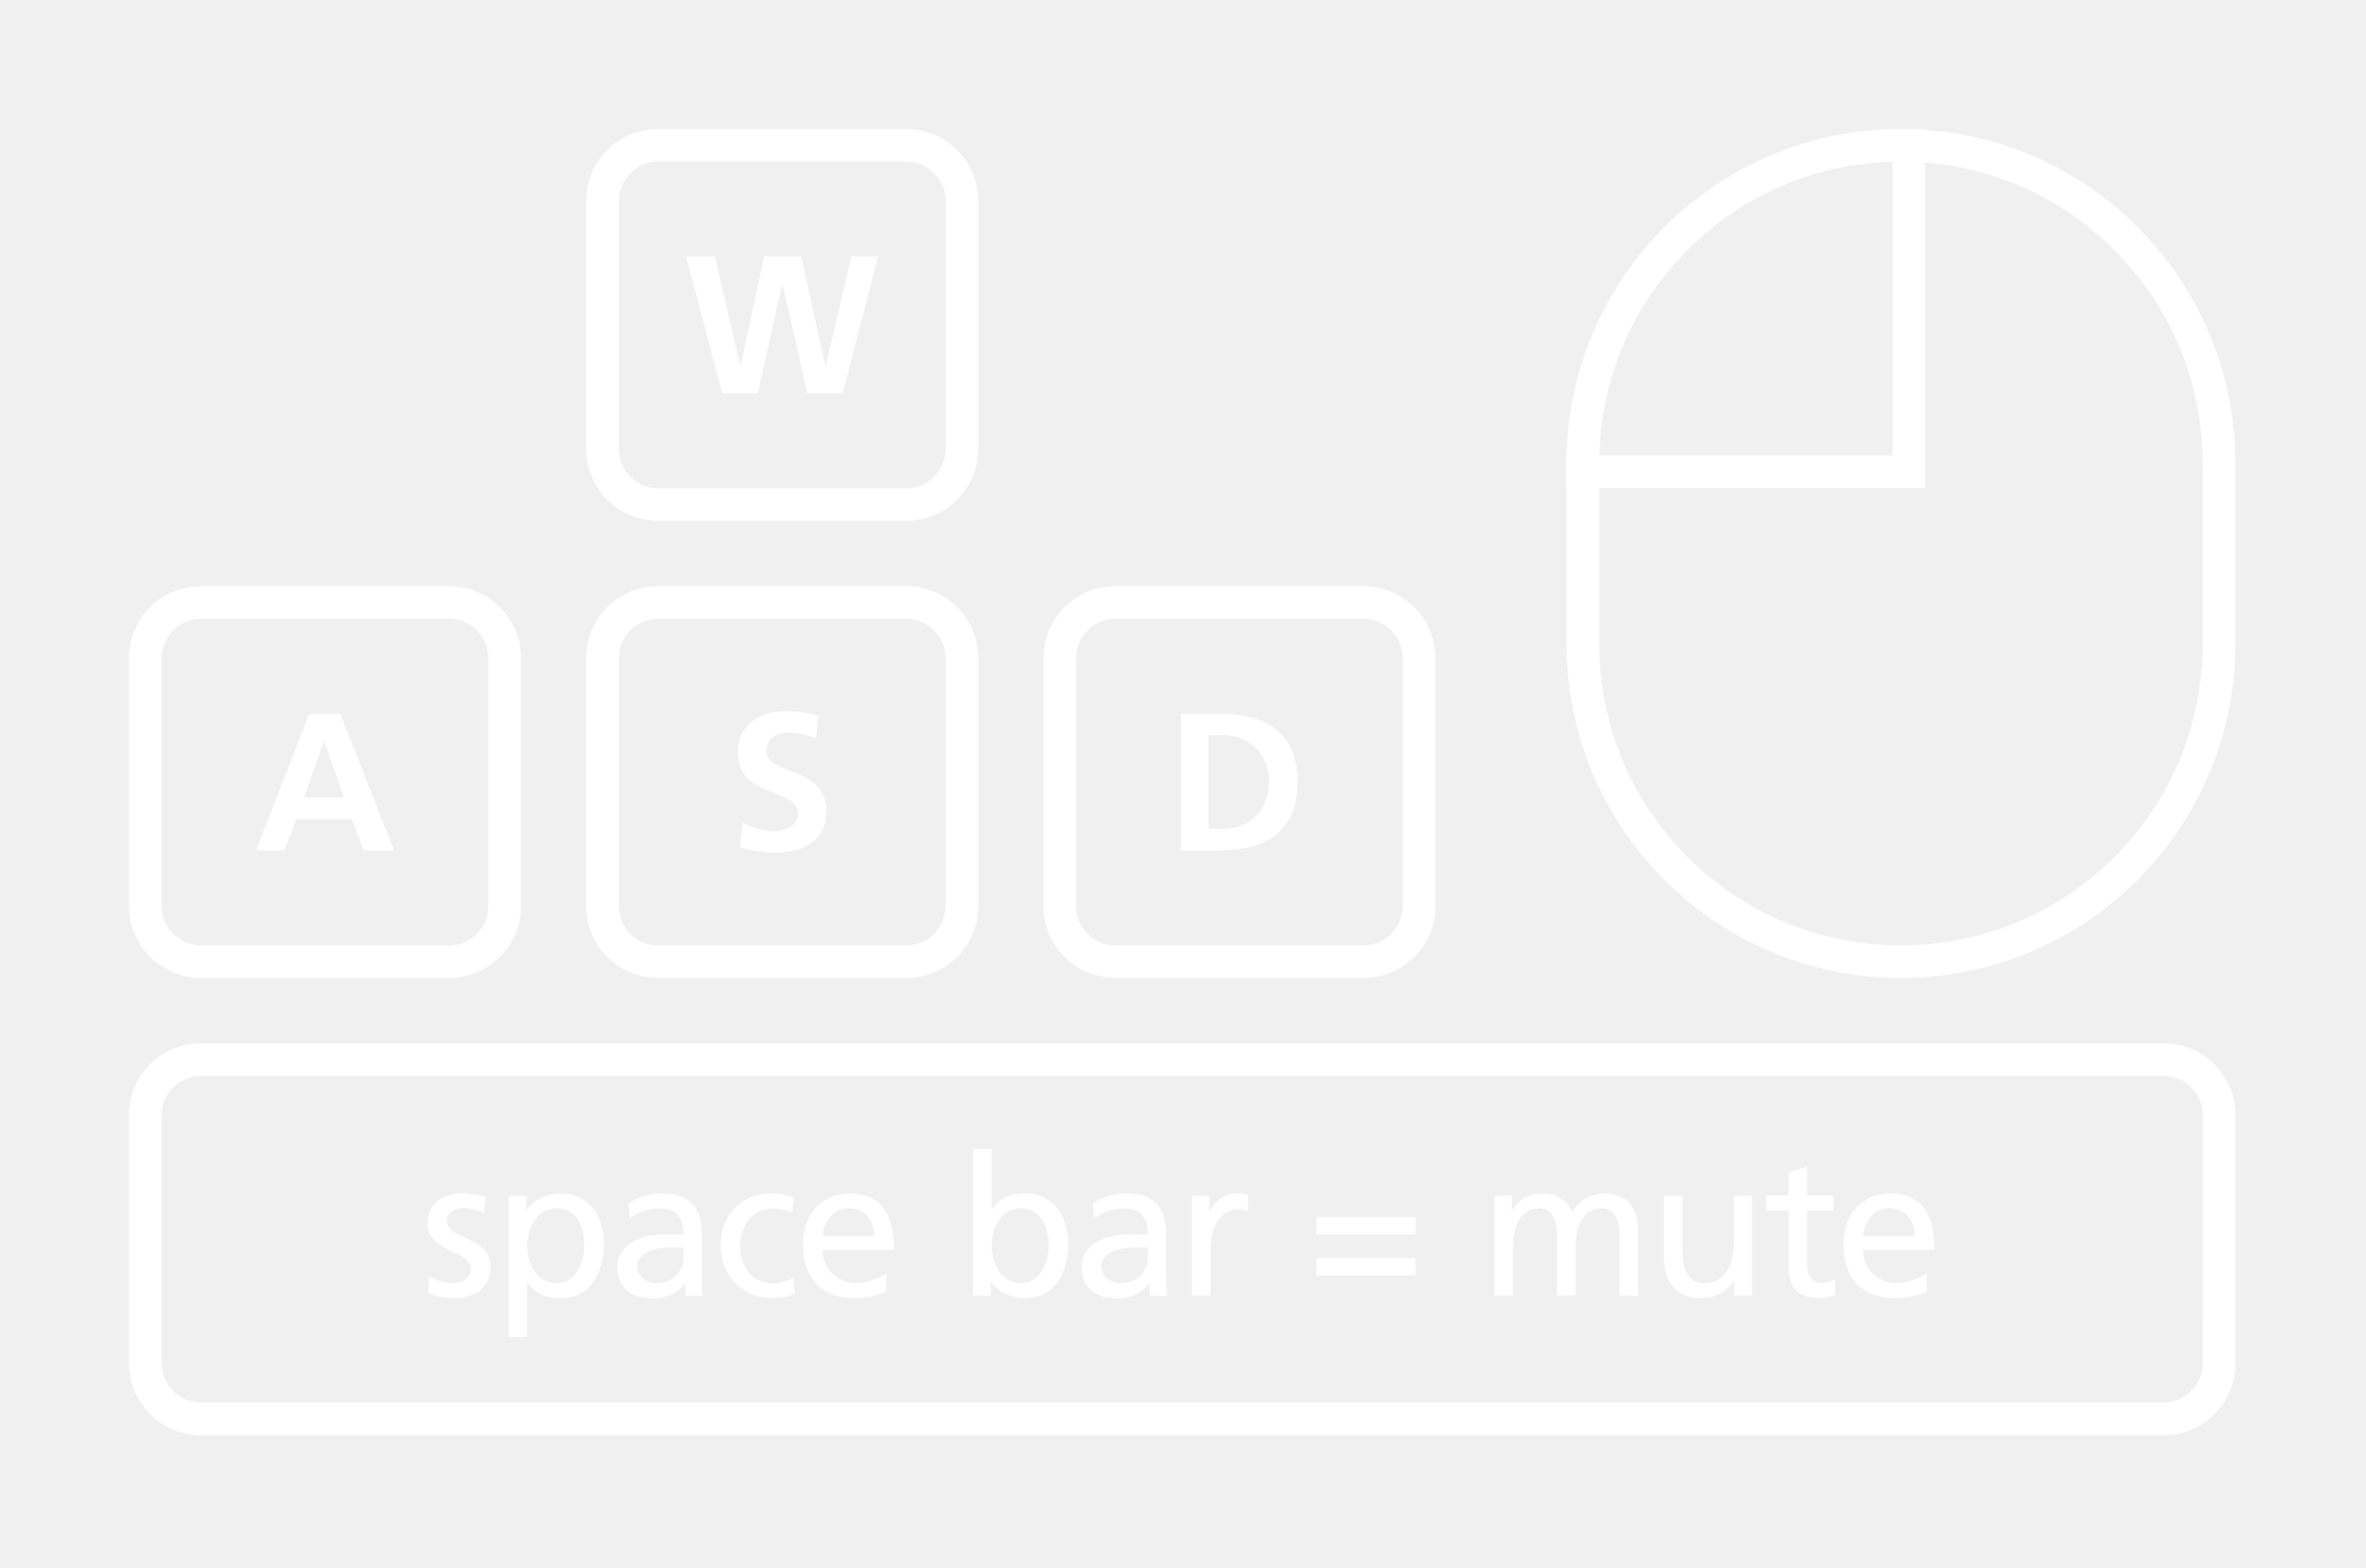
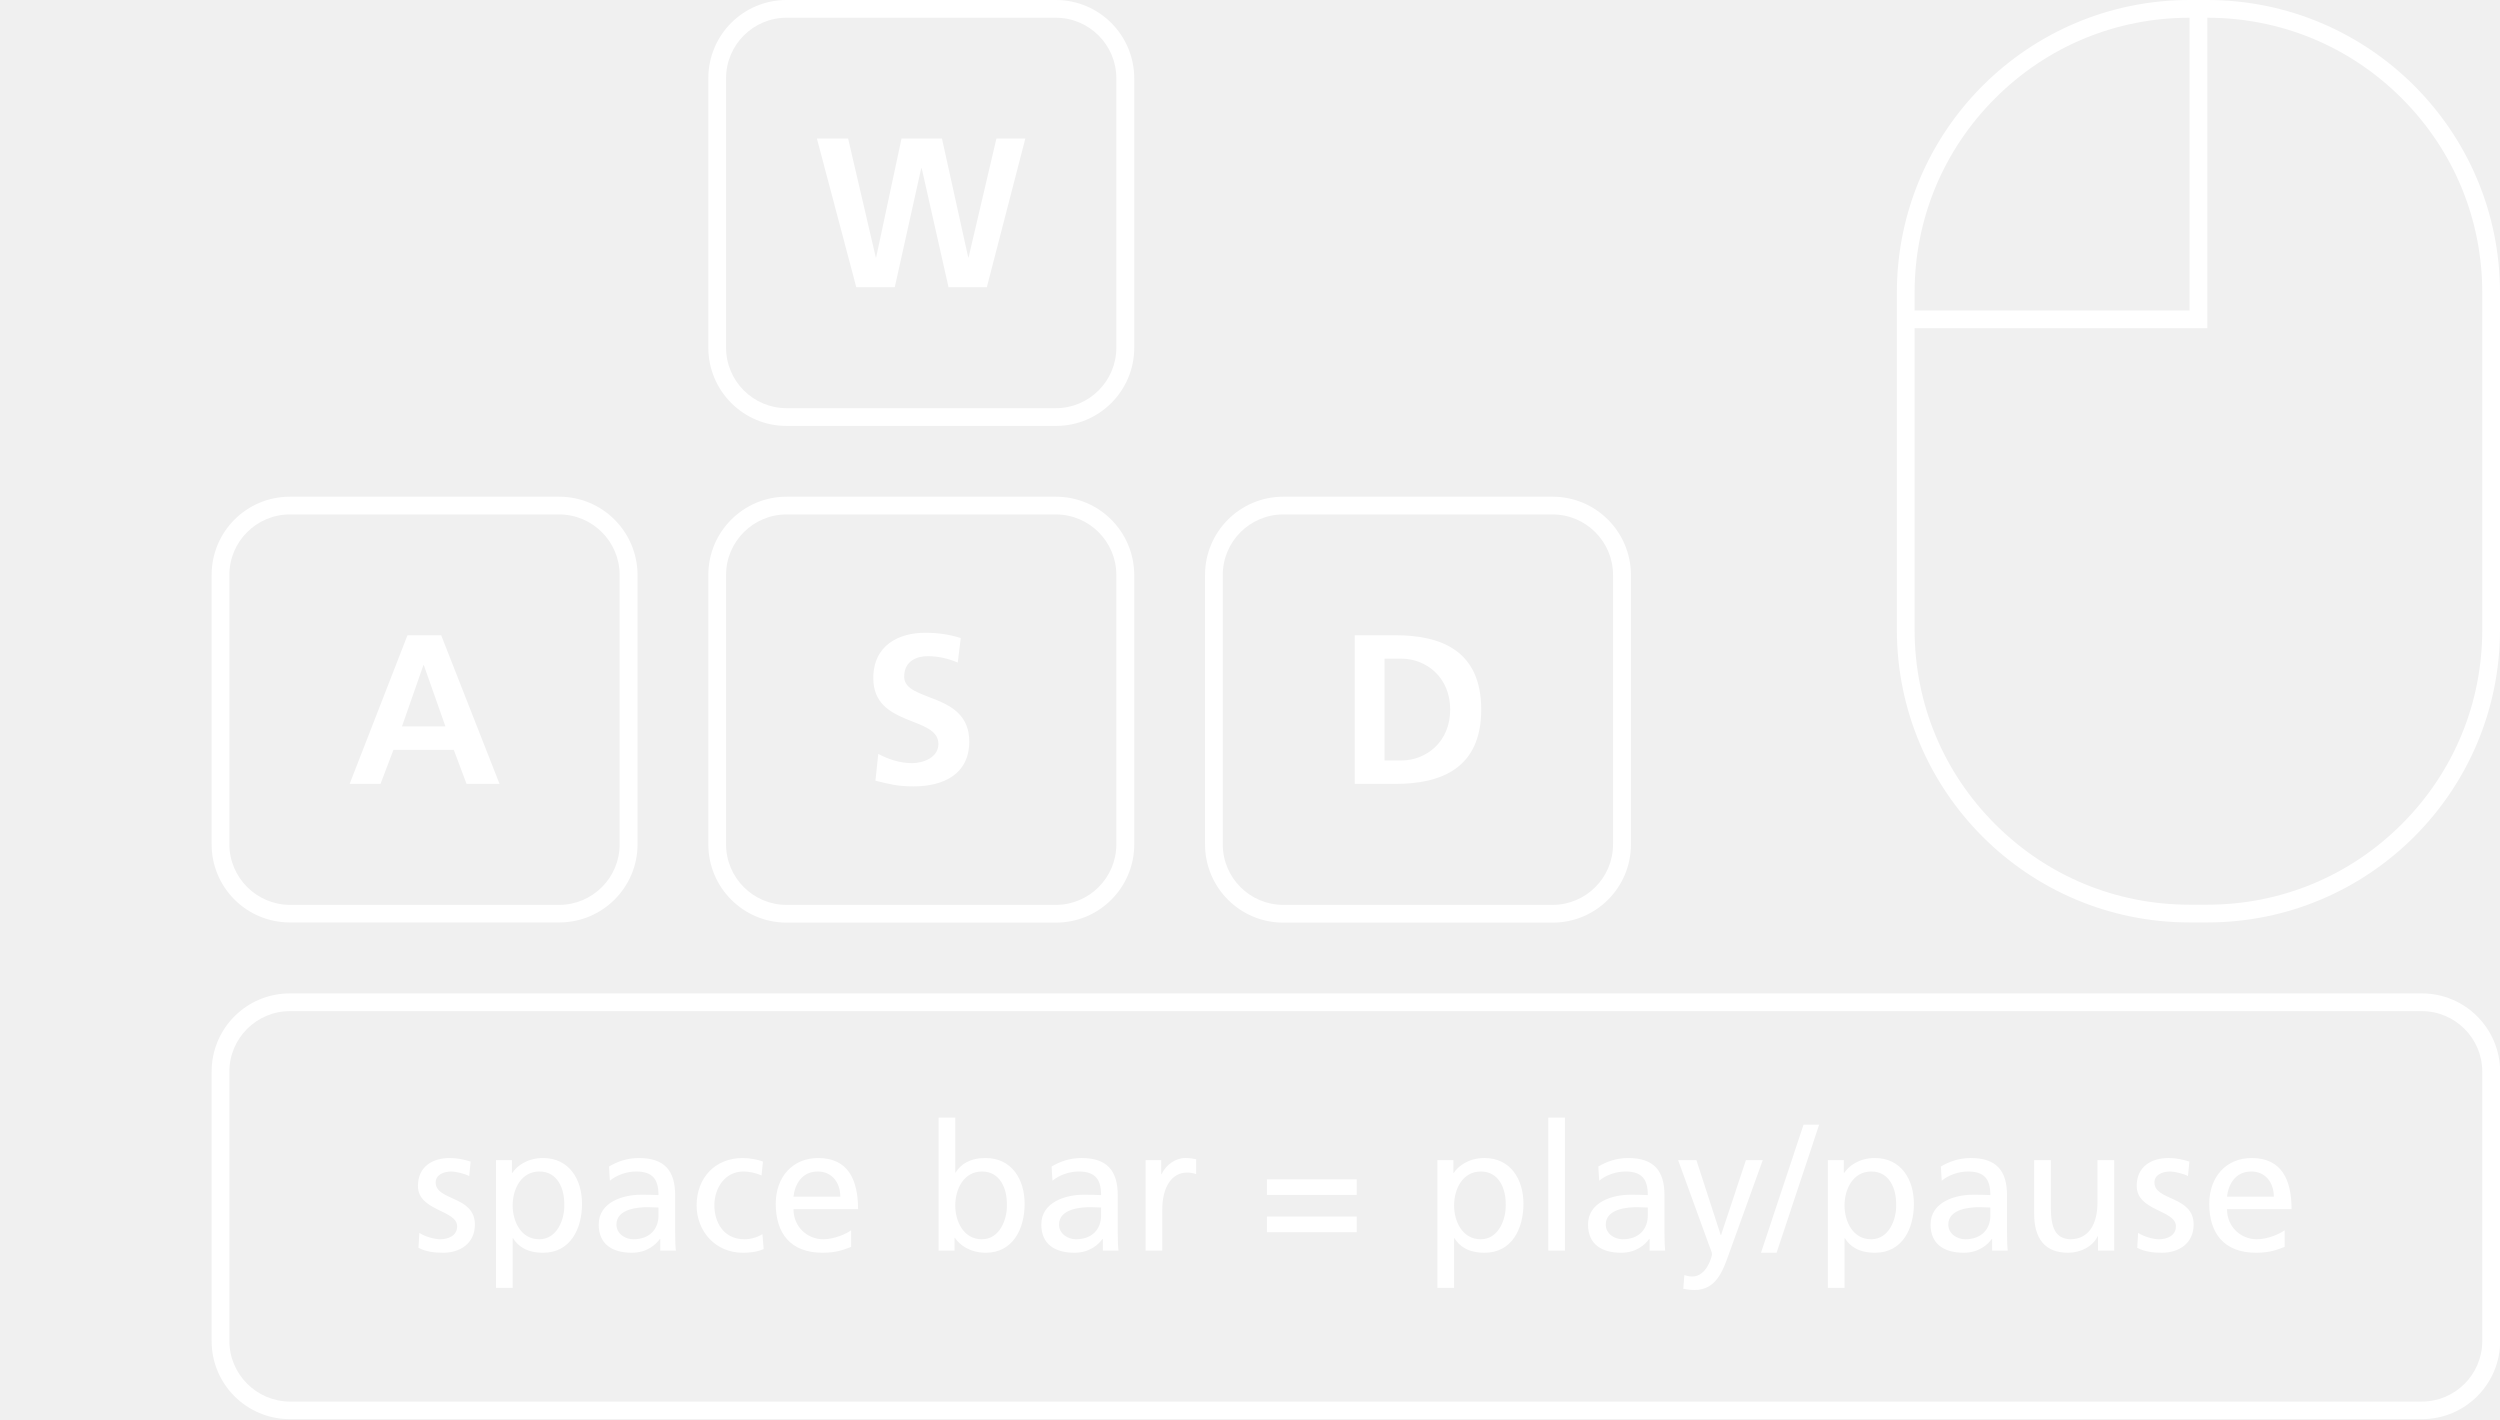
- <svg xmlns="http://www.w3.org/2000/svg" version="1.1" id="Layer_1" x="0px" y="0px" viewBox="0 0 1449 960" style="enable-background:new 0 0 1449 960;" xml:space="preserve">
+ <svg xmlns="http://www.w3.org/2000/svg" version="1.1" id="Layer_1" x="0px" y="0px" viewBox="0 0 1409.3 800" style="enable-background:new 0 0 1409.3 800;" xml:space="preserve">
  <style type="text/css">
	.st0{fill:#FFFFFF;}
</style>
-   <path class="st0" d="M1324.9,639H123.1C98.7,639,79,658.7,79,683.1V835c0,24.3,19.7,44.1,44.1,44.1H1325c24.3,0,44.1-19.7,44.1-44.1  V683.1C1369,658.7,1349.3,639,1324.9,639z M1349,834.9c0,13.3-10.8,24.1-24.1,24.1H123.1c-13.3,0-24.1-10.8-24.1-24.1V683.1  c0-13.3,10.8-24.1,24.1-24.1H1325c13.3,0,24.1,10.8,24.1,24.1L1349,834.9L1349,834.9z M300.4,776c0,13.1-10.4,19.1-21.4,19.1  c-5.8,0-11.6-0.6-16.8-3.4l0.6-10.1c4.4,2.9,10.8,4.3,14,4.3c5.2,0,11.5-2.2,11.5-8.8c0-11.2-26.5-10.2-26.5-27.4  c0-12.7,9.5-18.8,21.6-18.8c5.3,0,9.6,1.1,14,2.4l-1,9.8c-2.5-1.6-9.2-3.1-11.9-3.1c-5.8,0-10.8,2.4-10.8,7.4  C273.8,760,300.4,756.4,300.4,776z M343.4,731c-10.8,0-17.8,5.5-20.8,10.1h-0.2v-8.6h-10.8v86.4h11.3v-33.6h0.2  c3.5,5.6,9.6,9.8,20.4,9.8c18.5,0,26.3-16.3,26.3-33.1C369.8,745.5,361.2,731,343.4,731z M340.9,785.9c-12.7,0-18-12.6-18-22.8  c0-11.4,5.9-23,18.1-23s17,11.6,16.8,22.7C358.1,772.4,353,785.9,340.9,785.9z M429.8,756.3c0-16.7-7.1-25.3-24.6-25.3  c-7.8,0-14.5,2.4-20.2,5.8l0.6,9.6c4.6-3.8,11.4-6.2,17.8-6.2c11.3,0,15.1,5.4,15.1,16c-4.4-0.2-7.6-0.2-12-0.2  c-11.6,0-28.4,4.8-28.4,20.2c0,13.3,9.2,19.1,22.4,19.1c10.3,0,16.3-5.6,19-9.4h0.2v7.9h10.6c-0.2-1.8-0.5-5-0.5-12V756.3z   M418.6,769.8c0,9.1-5.9,16.1-17,16.1c-5.2,0-11.4-3.5-11.4-10c0-10.8,15.1-11.8,21.2-11.8c2.4,0,4.8,0.2,7.2,0.2L418.6,769.8  L418.6,769.8z M485.9,782.4l0.8,10.1c-4.7,2.2-10.1,2.5-14.2,2.5c-18.5,0-31.2-14.5-31.2-32c0-18.6,12.5-32,31.2-32  c4.6,0,10.4,1.1,13.7,2.4l-1,9.4c-4.3-1.8-8.6-2.6-12.2-2.6c-12.6,0-19.7,11.3-19.7,22.9c0,10.9,5.9,22.9,20.4,22.9  C477.6,785.9,482.4,784.7,485.9,782.4z M520.5,731c-17.3,0-28.7,12.8-28.7,31c0,19.9,10,33.1,31.7,33.1c10.1,0,15-2.4,19.3-4v-11.3  c-2.8,2.3-11.4,6.1-18.8,6.1c-10.7,0-20.2-8.3-20.2-20.4h43.7C547.5,745.8,540.9,731,520.5,731z M503.8,757.1  c0.8-7.9,5.4-17,16.4-17c9.7,0,15.2,7.7,15.2,17H503.8z M627.8,731c-10.7,0-16.8,4.2-20.3,9.8h-0.2v-37.2H596v90h10.8V785h0.2  c3,4.6,10,10.1,20.9,10.1c18.5,0,26.3-16.3,26.3-33.1C654.2,745.5,645.6,731,627.8,731z M625.3,785.9c-12.7,0-18-12.6-18-22.8  c0-11.4,5.9-23,18.1-23s17,11.6,16.8,22.7C642.4,772.4,637.4,785.9,625.3,785.9z M714.2,756.3c0-16.7-7.1-25.3-24.6-25.3  c-7.8,0-14.5,2.4-20.2,5.8l0.6,9.6c4.6-3.8,11.4-6.2,17.8-6.2c11.3,0,15.1,5.4,15.1,16c-4.4-0.2-7.6-0.2-12-0.2  c-11.6,0-28.4,4.8-28.4,20.2c0,13.3,9.2,19.1,22.4,19.1c10.3,0,16.3-5.6,19-9.4h0.2v7.9h10.6c-0.2-1.8-0.5-5-0.5-12L714.2,756.3  L714.2,756.3z M702.9,769.8c0,9.1-5.9,16.1-17,16.1c-5.2,0-11.4-3.5-11.4-10c0-10.8,15.1-11.8,21.2-11.8c2.4,0,4.8,0.2,7.2,0.2  V769.8z M756.9,731c3.4,0,5,0.4,7.4,0.8v10.1c-2-0.8-4.3-1.1-6.2-1.1c-10.1,0-16.7,9.6-16.7,25v27.8h-11.3v-61.2h10.6v9.5h0.2  C743.9,735.5,750.4,731,756.9,731z M806.2,770.6h60.7v10.6h-60.7V770.6z M806.2,745.4h60.7V756h-60.7V745.4z M1003.2,754.4v39.2  h-11.3v-36.5c0-7.6-1.8-17-10.9-17c-11.5,0-16.1,11.3-16.1,22.7v30.8h-11.3v-36.5c0-7.6-1.8-17-10.9-17c-11.5,0-16.1,11.3-16.1,22.7  v30.8h-11.3v-61.2h10.6v8.9h0.2c4.3-7.1,10.4-10.3,19.4-10.3c7.1,0,14.2,3.6,17.4,11.9c4.2-8.8,13.4-11.9,19-11.9  C997.6,731,1003.2,741,1003.2,754.4z M1061.7,732.4h11.3v61.2h-10.9v-9.7h-0.2c-3.4,7-11.5,11.2-20,11.2c-15.8,0-22.9-9.8-22.9-26.3  v-36.4h11.3v31.7c0,14.3,3.1,21.2,13,21.8c12.8,0,18.6-10.3,18.6-25.2v-28.3H1061.7z M1116.1,785.9c3.5,0,6-1.1,7.7-2.2v9.6  c-2.5,0.7-6,1.7-9.6,1.7c-11.6,0-18.8-5.5-18.8-17.8v-35.8h-13.8v-9.1h13.8v-14.2l11.3-3.6v17.8h16.2v9.1h-16.2V775  C1106.6,782.1,1110.9,785.9,1116.1,785.9z M1157.7,731c-17.3,0-28.7,12.8-28.7,31c0,19.9,10,33.1,31.7,33.1c10.1,0,15-2.4,19.3-4  v-11.3c-2.8,2.3-11.4,6.1-18.8,6.1c-10.7,0-20.2-8.3-20.2-20.4h43.7C1184.7,745.8,1178.1,731,1157.7,731z M1141,757.1  c0.8-7.9,5.4-17,16.4-17c9.7,0,15.2,7.7,15.2,17H1141z M403.1,319H555c24.3,0,44.1-19.7,44.1-44.1V123.1c0-24.3-19.7-44.1-44.1-44.1  H403.1c-24.4,0-44.1,19.7-44.1,44.1V275C359,299.3,378.7,319,403.1,319z M379,123.1c0-13.3,10.8-24.1,24.1-24.1H555  c13.3,0,24.1,10.8,24.1,24.1V275c0,13.3-10.8,24.1-24.1,24.1H403.1c-13.3,0-24.1-10.8-24.1-24.1V123.1z M442.4,240.9l-22.2-83.8  h17.6l15.6,67h0.2l14.3-67h22.8l14.8,67h0.2l15.7-67h16.3L516,240.9h-21.6l-15.1-67H479l-14.9,67H442.4z M123.1,599H275  c24.3,0,44.1-19.7,44.1-44.1V403.1c0-24.3-19.7-44.1-44.1-44.1H123.1C98.7,359,79,378.7,79,403.1V555C79,579.3,98.7,599,123.1,599z   M99,403.1c0-13.3,10.8-24.1,24.1-24.1H275c13.3,0,24.1,10.8,24.1,24.1V555c0,13.3-10.8,24.1-24.1,24.1H123.1  C109.8,579,99,568.2,99,554.9V403.1z M181.5,501.7h34l7.2,19.2h18.6l-32.9-83.8h-19l-32.6,83.8h17.4L181.5,501.7z M198.4,453.9h0.2  l12.1,34.6h-24.5L198.4,453.9z M403.1,599H555c24.3,0,44.1-19.7,44.1-44.1V403.1c0-24.3-19.7-44.1-44.1-44.1H403.1  c-24.3,0-44.1,19.7-44.1,44.1V555C359,579.3,378.7,599,403.1,599z M379,403.1c0-13.3,10.8-24.1,24.1-24.1H555  c13.3,0,24.1,10.8,24.1,24.1V555c0,13.3-10.8,24.1-24.1,24.1H403.1c-13.3,0-24.1-10.8-24.1-24.1V403.1z M451.9,461.2  c0-18.7,14.5-25.6,29.3-25.6c7.2,0,13.9,1,20,3l-1.6,13.8c-5.3-2.3-11.2-3.6-17-3.6s-13.2,2.5-13.2,11.6c0,14.5,36.7,8.4,36.7,36.5  c0,18.4-14.5,25.3-31.4,25.3c-9.1,0-13.2-1.2-21.5-3.2l1.6-15.1c5.8,3.1,12.4,5.2,19,5.2c6.4,0,14.9-3.2,14.9-10.8  C488.6,482.4,451.9,489,451.9,461.2z M683.1,599H835c24.3,0,44.1-19.7,44.1-44.1V403.1c0-24.3-19.7-44.1-44.1-44.1H683.1  c-24.3,0-44.1,19.7-44.1,44.1V555C639,579.3,658.7,599,683.1,599z M659,403.1c0-13.3,10.8-24.1,24.1-24.1H835  c13.3,0,24.1,10.8,24.1,24.1V555c0,13.3-10.8,24.1-24.1,24.1H683.1c-13.3,0-24.1-10.8-24.1-24.1V403.1z M794.6,479  c0-33.2-22.7-41.9-48.4-41.9h-22.9v83.8h22.9C772,520.9,794.6,512.2,794.6,479z M740.2,450.3h9.4c14,0,27.6,10.4,27.6,28.7  s-13.6,28.7-27.6,28.7h-9.4V450.3z M1179,79.5V79h-14.8l0,0h-5.2v0.1c-109.1,2.7-197,90.8-199.6,199.9H959v20h0.4v95.2  c0,113.1,91.7,204.8,204.8,204.8l0,0c113.1,0,204.8-91.7,204.8-204.8V283.8C1369,175.7,1285.2,87.1,1179,79.5z M1033.5,153.1  c33.7-33.7,78.1-52.8,125.5-54V279H979.5C980.7,231.4,999.8,186.9,1033.5,153.1z M1349,394.2c0,49.4-19.2,95.8-54.1,130.7  s-81.3,54.1-130.7,54.1c-49.4,0-95.8-19.2-130.7-54.1c-34.9-34.9-54.1-81.3-54.1-130.7V299H1179V99.6c43.8,3.5,84.5,22.1,115.8,53.5  c34.9,34.9,54.1,81.3,54.1,130.7L1349,394.2L1349,394.2z" />
+   <path class="st0" d="M1365.2,570c18.8,0,34.1,15.3,34.1,34.1V756c0,18.8-15.3,34.1-34.1,34.1H163.4c-18.8-0.1-34.1-15.4-34.1-34.2  V604.1c0-18.8,15.3-34.1,34.1-34.1H1365.2 M1365.2,560H163.4c-24.4,0-44.1,19.7-44.1,44.1V756c0,24.3,19.7,44,44.1,44h1201.9  c24.3,0,44.1-19.7,44.1-44.1V604.1C1409.3,579.7,1389.6,560,1365.2,560L1365.2,560z M236.4,695c3.7,2.4,9,3.6,11.7,3.6  c4.3,0,9.6-1.8,9.6-7.3c0-9.3-22.1-8.5-22.1-22.8c0-10.6,7.9-15.7,18-15.7c4.4,0,8,0.9,11.7,2l-0.8,8.2c-2.1-1.3-7.7-2.6-9.9-2.6  c-4.8,0-9,2-9,6.2c0,10.4,22.1,7.4,22.1,23.7c0,10.9-8.7,15.9-17.8,15.9c-4.8,0-9.7-0.5-14-2.8L236.4,695z M279.6,654h9v7.2h0.2  c2.5-3.8,8.3-8.4,17.3-8.4c14.8,0,22,12.1,22,25.8c0,14-6.5,27.6-21.9,27.6c-9,0-14.1-3.5-17-8.2H289v28h-9.4L279.6,654L279.6,654z   M304.1,660.4c-10.2,0-15.1,9.7-15.1,19.2c0,8.5,4.4,19,15,19c10.1,0,14.3-11.3,14.1-19.3C318.3,670.1,314.3,660.4,304.1,660.4z   M343.3,657.6c4.7-2.8,10.3-4.8,16.8-4.8c14.6,0,20.5,7.2,20.5,21.1V695c0,5.8,0.2,8.5,0.4,10h-8.8v-6.6H372  c-2.2,3.1-7.2,7.8-15.8,7.8c-11,0-18.7-4.8-18.7-15.9c0-12.8,14-16.8,23.7-16.8c3.7,0,6.3,0,10,0.2c0-8.8-3.2-13.3-12.6-13.3  c-5.3,0-11,2-14.8,5.2L343.3,657.6z M371.2,680.7c-2,0-4-0.2-6-0.2c-5.1,0-17.7,0.8-17.7,9.8c0,5.4,5.2,8.3,9.5,8.3  c9.3,0,14.2-5.8,14.2-13.4V680.7z M429.3,662.6c-3.6-1.5-7.2-2.2-10.2-2.2c-10.5,0-16.4,9.4-16.4,19.1c0,9.1,4.9,19.1,17,19.1  c3.2,0,7.2-1,10.1-2.9l0.7,8.4c-3.9,1.8-8.4,2.1-11.8,2.1c-15.4,0-26-12.1-26-26.7c0-15.5,10.4-26.7,26-26.7c3.8,0,8.7,0.9,11.4,2  L429.3,662.6z M479.8,702.9c-3.6,1.3-7.7,3.3-16.1,3.3c-18.1,0-26.4-11-26.4-27.6c0-15.1,9.5-25.8,23.9-25.8  c17,0,22.5,12.4,22.5,28.8h-36.4c0,10.1,7.9,17,16.8,17c6.2,0,13.4-3.2,15.7-5.1V702.9z M473.7,674.6c0-7.8-4.6-14.2-12.7-14.2  c-9.2,0-13,7.6-13.7,14.2H473.7z M529.1,630h9.4v31h0.2c2.9-4.7,8-8.2,16.9-8.2c14.8,0,22,12.1,22,25.8c0,14-6.5,27.6-21.9,27.6  c-9.1,0-14.9-4.6-17.4-8.4h-0.2v7.2h-9V630z M553.6,660.4c-10.2,0-15.1,9.7-15.1,19.2c0,8.5,4.4,19,15,19  c10.1,0,14.3-11.3,14.1-19.3C567.8,670.1,563.8,660.4,553.6,660.4z M592.8,657.6c4.7-2.8,10.3-4.8,16.8-4.8  c14.6,0,20.5,7.2,20.5,21.1V695c0,5.8,0.2,8.5,0.4,10h-8.8v-6.6h-0.2c-2.2,3.1-7.2,7.8-15.8,7.8c-11,0-18.7-4.8-18.7-15.9  c0-12.8,14-16.8,23.7-16.8c3.7,0,6.3,0,10,0.2c0-8.8-3.2-13.3-12.6-13.3c-5.3,0-11,2-14.8,5.2L592.8,657.6z M620.7,680.7  c-2,0-4-0.2-6-0.2c-5.1,0-17.7,0.8-17.7,9.8c0,5.4,5.2,8.3,9.5,8.3c9.3,0,14.2-5.8,14.2-13.4V680.7z M645.8,654h8.8v7.9h0.2  c2.5-5.3,7.9-9.1,13.3-9.1c2.8,0,4.2,0.3,6.2,0.7v8.4c-1.7-0.7-3.6-0.9-5.2-0.9c-8.4,0-13.9,8-13.9,20.8V705h-9.4L645.8,654  L645.8,654z M714.2,664.8h50.6v8.8h-50.6V664.8z M714.2,685.8h50.6v8.8h-50.6V685.8z M810.3,654h9v7.2h0.2c2.5-3.8,8.3-8.4,17.3-8.4  c14.8,0,22,12.1,22,25.8c0,14-6.5,27.6-21.9,27.6c-9,0-14.1-3.5-17-8.2h-0.2v28h-9.4V654z M834.8,660.4c-10.2,0-15.1,9.7-15.1,19.2  c0,8.5,4.4,19,15,19c10.1,0,14.3-11.3,14.1-19.3C849,670.1,845,660.4,834.8,660.4z M872.8,630h9.4v75h-9.4V630z M901,657.6  c4.7-2.8,10.3-4.8,16.8-4.8c14.6,0,20.5,7.2,20.5,21.1V695c0,5.8,0.2,8.5,0.4,10h-8.8v-6.6h-0.2c-2.2,3.1-7.2,7.8-15.8,7.8  c-11,0-18.7-4.8-18.7-15.9c0-12.8,14-16.8,23.7-16.8c3.7,0,6.3,0,10,0.2c0-8.8-3.2-13.3-12.6-13.3c-5.3,0-11,2-14.8,5.2L901,657.6z   M928.9,680.7c-2,0-4-0.2-6-0.2c-5.1,0-17.7,0.8-17.7,9.8c0,5.4,5.2,8.3,9.5,8.3c9.3,0,14.2-5.8,14.2-13.4V680.7z M949.5,718.8  c1.2,0.4,2.8,0.8,4.4,0.8c8.4,0,11.2-11.6,11.2-12.6c0-1.1-1.2-3.7-1.8-5.4L946,654h10.3l13.7,42.2h0.2l14-42.2h9.5l-18.8,52.1  c-3.5,9.8-7.2,21.1-19.6,21.1c-3,0-4.7-0.4-6.4-0.7L949.5,718.8z M1016.7,634h8.8l-24,72.2h-8.8L1016.7,634z M1030.4,654h9v7.2h0.2  c2.5-3.8,8.3-8.4,17.3-8.4c14.8,0,22,12.1,22,25.8c0,14-6.5,27.6-21.9,27.6c-9,0-14.1-3.5-17-8.2h-0.2v28h-9.4V654L1030.4,654z   M1054.9,660.4c-10.2,0-15.1,9.7-15.1,19.2c0,8.5,4.4,19,15,19c10.1,0,14.3-11.3,14.1-19.3C1069.1,670.1,1065.1,660.4,1054.9,660.4z   M1094.1,657.6c4.7-2.8,10.3-4.8,16.8-4.8c14.6,0,20.5,7.2,20.5,21.1V695c0,5.8,0.2,8.5,0.4,10h-8.8v-6.6h-0.2  c-2.2,3.1-7.2,7.8-15.8,7.8c-11,0-18.7-4.8-18.7-15.9c0-12.8,14-16.8,23.7-16.8c3.7,0,6.3,0,10,0.2c0-8.8-3.2-13.3-12.6-13.3  c-5.3,0-11,2-14.8,5.2L1094.1,657.6z M1122,680.7c-2,0-4-0.2-6-0.2c-5.1,0-17.7,0.8-17.7,9.8c0,5.4,5.2,8.3,9.5,8.3  c9.3,0,14.2-5.8,14.2-13.4V680.7z M1191.8,705h-9.1v-8.1h-0.2c-2.8,5.8-9.6,9.3-16.7,9.3c-13.2,0-19.1-8.2-19.1-21.9V654h9.4v26.4  c0,11.9,2.6,17.7,10.8,18.2c10.7,0,15.5-8.6,15.5-21V654h9.4L1191.8,705L1191.8,705z M1205.3,695c3.7,2.4,9,3.6,11.7,3.6  c4.3,0,9.6-1.8,9.6-7.3c0-9.3-22.1-8.5-22.1-22.8c0-10.6,7.9-15.7,18-15.7c4.4,0,8,0.9,11.7,2l-0.8,8.2c-2.1-1.3-7.7-2.6-9.9-2.6  c-4.8,0-9,2-9,6.2c0,10.4,22.1,7.4,22.1,23.7c0,10.9-8.7,15.9-17.8,15.9c-4.8,0-9.7-0.5-14-2.8L1205.3,695z M1287.9,702.9  c-3.6,1.3-7.7,3.3-16.1,3.3c-18.1,0-26.4-11-26.4-27.6c0-15.1,9.5-25.8,23.9-25.8c17,0,22.5,12.4,22.5,28.8h-36.4  c0,10.1,7.9,17,16.8,17c6.2,0,13.4-3.2,15.7-5.1V702.9z M1281.8,674.6c0-7.8-4.6-14.2-12.7-14.2c-9.2,0-13,7.6-13.7,14.2H1281.8z   M595.2,10c18.8,0,34.1,15.3,34.1,34.1V196c0,18.8-15.3,34.1-34.1,34.1H443.4c-18.8,0-34.1-15.3-34.1-34.1V44.1  c0-18.8,15.3-34.1,34.1-34.1H595.2 M595.2,0H443.4c-24.4,0-44.1,19.7-44.1,44.1V196c0,24.3,19.7,44.1,44.1,44.1h151.9  c24.3,0,44.1-19.7,44.1-44.1V44.1C639.3,19.7,619.6,0,595.2,0L595.2,0z M460.5,78.1h17.6l15.6,67h0.2l14.3-67H531l14.8,67h0.2  l15.7-67H578l-21.7,83.8h-21.6l-15.1-67h-0.3l-14.9,67h-21.7L460.5,78.1z M315.2,290c18.8,0,34.1,15.3,34.1,34.1V476  c0,18.8-15.3,34.1-34.1,34.1H163.4c-18.8-0.1-34.1-15.4-34.1-34.2V324.1c0-18.8,15.3-34.1,34.1-34.1H315.2 M315.2,280H163.4  c-24.4,0-44.1,19.7-44.1,44.1V476c0,24.3,19.7,44,44.1,44h151.9c24.3,0,44.1-19.7,44.1-44.1V324.1C359.3,299.7,339.6,280,315.2,280  L315.2,280z M229.7,358.1h19l32.9,83.8H263l-7.2-19.2h-34l-7.3,19.2h-17.4L229.7,358.1z M238.9,374.9h-0.2l-12.1,34.6h24.5  L238.9,374.9z M595.2,290c18.8,0,34.1,15.3,34.1,34.1V476c0,18.8-15.3,34.1-34.1,34.1H443.4c-18.8,0-34.1-15.3-34.1-34.1V324.1  c0-18.8,15.3-34.1,34.1-34.1H595.2 M595.2,280H443.4c-24.3,0-44.1,19.7-44.1,44.1V476c0,24.3,19.7,44.1,44.1,44.1h151.9  c24.3,0,44.1-19.7,44.1-44.1V324.1C639.3,299.7,619.6,280,595.2,280L595.2,280z M539.9,373.5c-5.3-2.3-11.2-3.6-17-3.6  s-13.2,2.5-13.2,11.6c0,14.5,36.7,8.4,36.7,36.5c0,18.4-14.5,25.3-31.4,25.3c-9.1,0-13.2-1.2-21.5-3.2l1.6-15.1  c5.8,3.1,12.4,5.2,19,5.2c6.4,0,14.9-3.2,14.9-10.8c0-16-36.7-9.4-36.7-37.1c0-18.7,14.5-25.6,29.3-25.6c7.2,0,13.9,1,20,3  L539.9,373.5z M875.2,290c18.8,0,34.1,15.3,34.1,34.1V476c0,18.8-15.3,34.1-34.1,34.1H723.4c-18.8,0-34.1-15.3-34.1-34.1V324.1  c0-18.8,15.3-34.1,34.1-34.1H875.2 M875.2,280H723.4c-24.3,0-44.1,19.7-44.1,44.1V476c0,24.3,19.7,44.1,44.1,44.1h151.9  c24.3,0,44.1-19.7,44.1-44.1V324.1C919.3,299.7,899.6,280,875.2,280L875.2,280z M763.7,358.1h22.9c25.7,0,48.4,8.6,48.4,41.9  c0,33.2-22.7,41.9-48.4,41.9h-22.9V358.1z M780.5,428.7h9.4c14,0,27.6-10.4,27.6-28.7s-13.6-28.7-27.6-28.7h-9.4V428.7z M1244.3,0  L1244.3,0h-10l0,0c-91.1,0-165,73.9-165,165v10v10v170c0,91.1,73.9,165,165,165h10c91.1,0,165-73.9,165-165V165  C1409.3,73.9,1335.4,0,1244.3,0z M1079.3,165c0-41.4,16.1-80.3,45.4-109.6C1154,26.1,1192.9,10,1234.3,10l0,0v165h-155V165z   M1399.3,355c0,41.4-16.1,80.3-45.4,109.6c-29.3,29.3-68.2,45.4-109.6,45.4h-10c-41.4,0-80.3-16.1-109.6-45.4  c-29.3-29.3-45.4-68.2-45.4-109.6V185h165V10l0,0c41.4,0,80.3,16.1,109.6,45.4c29.3,29.3,45.4,68.2,45.4,109.6V355z" />
</svg>
